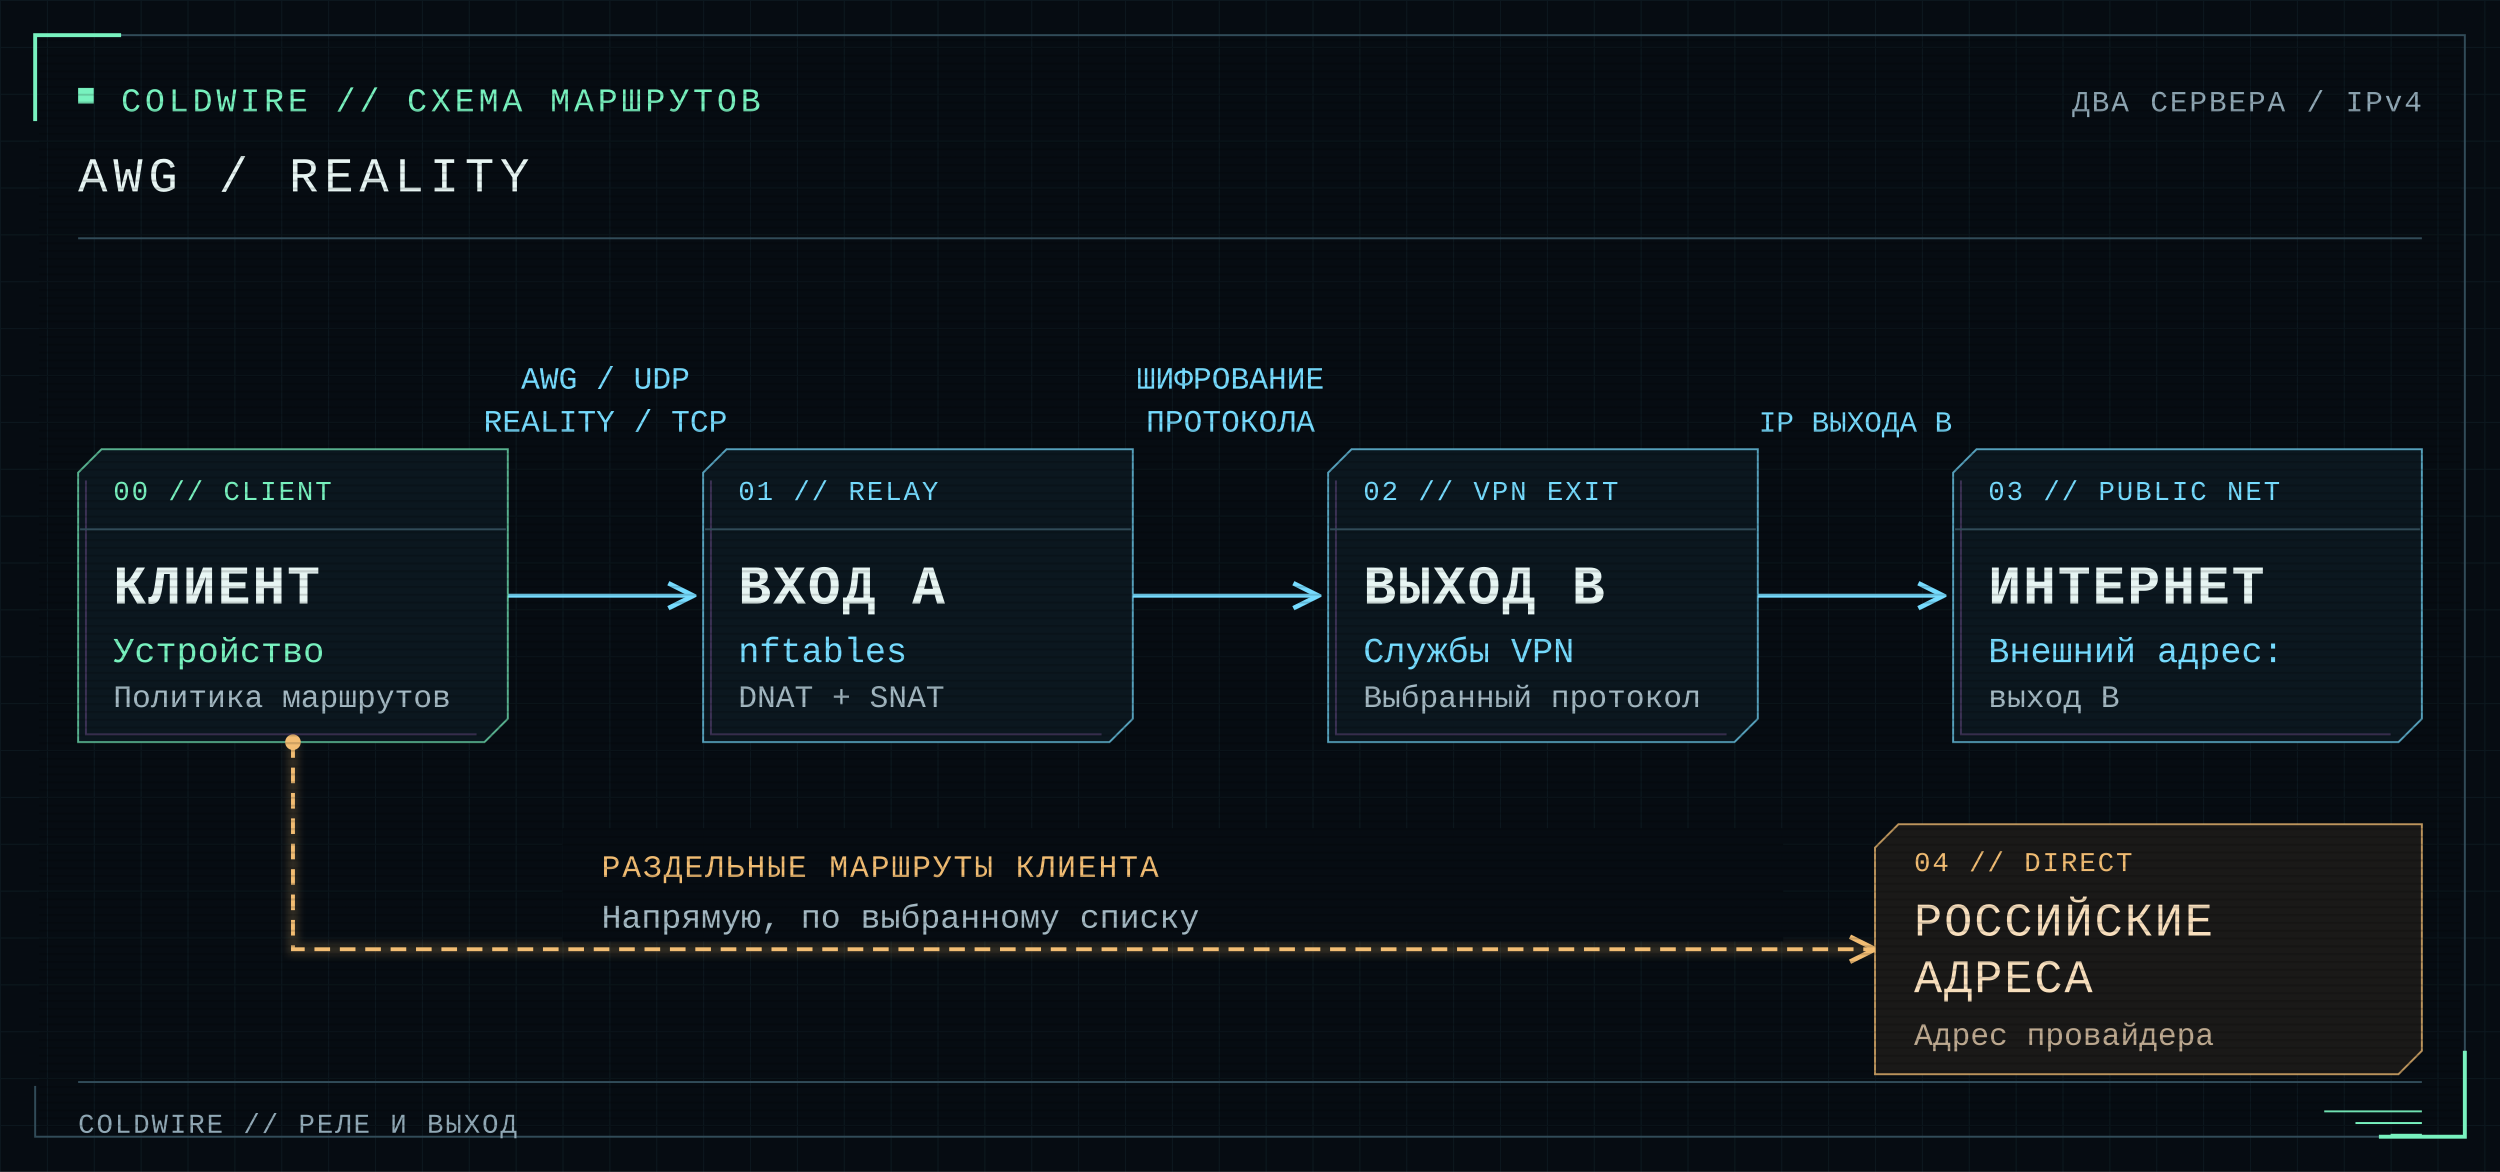
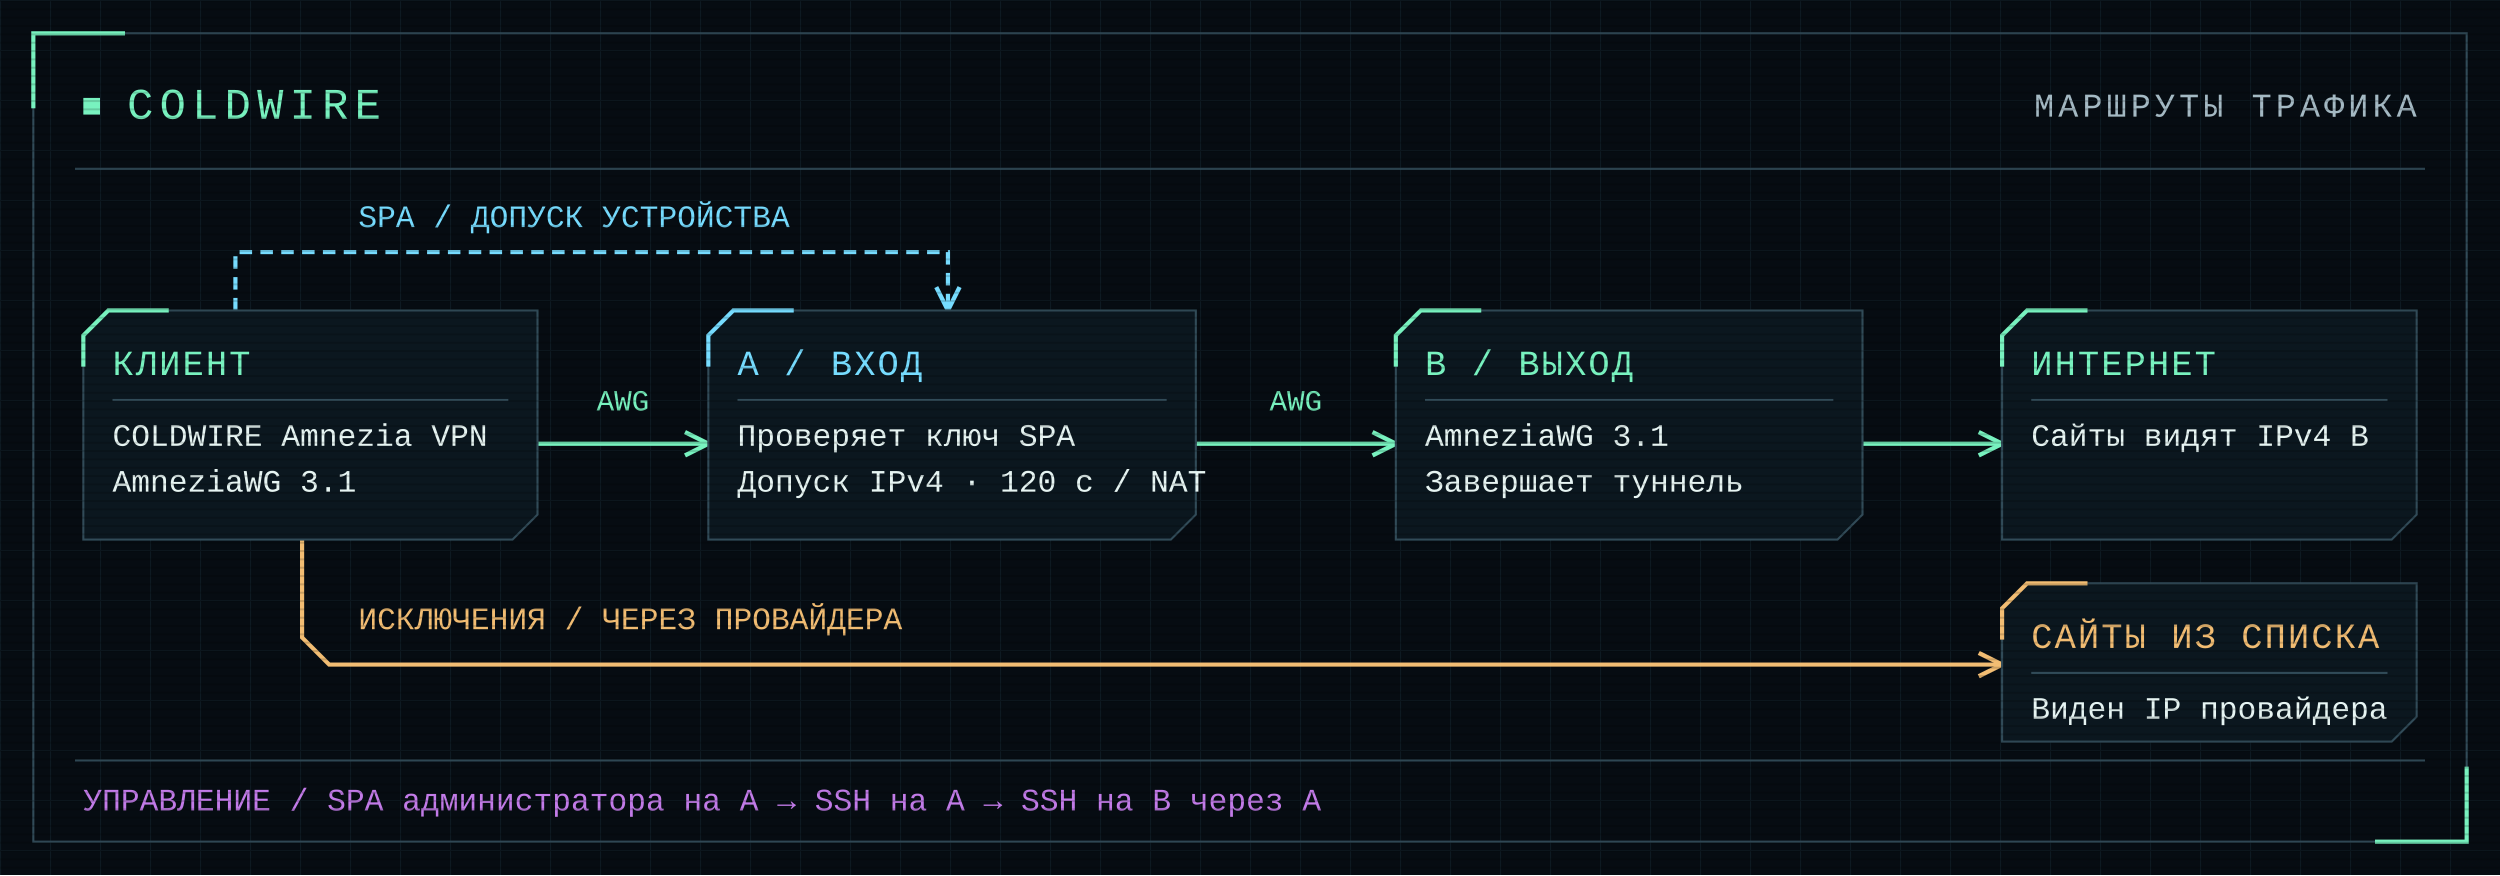
- <svg xmlns="http://www.w3.org/2000/svg" width="1280" height="600" viewBox="0 0 1280 600" role="img" aria-labelledby="title desc" xml:lang="ru">
+ <svg xmlns="http://www.w3.org/2000/svg" width="1200" height="420" viewBox="0 0 1200 420" role="img" aria-labelledby="title desc" xml:lang="ru">
  <defs>
    <pattern id="grid" width="24" height="24" patternUnits="userSpaceOnUse">
-       <path d="M24 0H0V24" fill="none" stroke="#76dcff" stroke-opacity=".055" />
+       <path d="M24 0H0V24" fill="none" stroke="#76dcff" stroke-opacity=".07" />
    </pattern>
    <pattern id="scan" width="4" height="4" patternUnits="userSpaceOnUse">
-       <path d="M0 .5H4" stroke="#000" stroke-opacity=".16" />
+       <path d="M0 .5H4" stroke="#000" stroke-opacity=".15" />
    </pattern>
-     <filter id="glow" x="-30%" y="-40%" width="160%" height="180%">
-       <feGaussianBlur stdDeviation="2" />
-     </filter>
-     <marker id="arrow" viewBox="0 0 10 10" refX="9" refY="5" markerWidth="8" markerHeight="8" orient="auto-start-reverse">
+     <marker id="mint" viewBox="0 0 10 10" refX="9" refY="5" markerWidth="7" markerHeight="7" orient="auto">
+       <path d="M1 1L9 5L1 9" fill="none" stroke="#78f2bf" stroke-width="1.5" />
+     </marker>
+     <marker id="cyan" viewBox="0 0 10 10" refX="9" refY="5" markerWidth="7" markerHeight="7" orient="auto">
      <path d="M1 1L9 5L1 9" fill="none" stroke="#76dcff" stroke-width="1.5" />
    </marker>
-     <marker id="direct" viewBox="0 0 10 10" refX="9" refY="5" markerWidth="8" markerHeight="8" orient="auto-start-reverse">
+     <marker id="amber" viewBox="0 0 10 10" refX="9" refY="5" markerWidth="7" markerHeight="7" orient="auto">
      <path d="M1 1L9 5L1 9" fill="none" stroke="#f2bd73" stroke-width="1.5" />
    </marker>
  </defs>
-   <rect width="1280" height="600" fill="#060c12" />
-   <rect width="1280" height="600" fill="url(#grid)" />
-   <path d="M18 44V18H1262V582H18V556" fill="none" stroke="#314b58" />
-   <path d="M18 62V18H62M1218 582H1262V538" fill="none" stroke="#78f2bf" stroke-width="2" />
-   <path d="M40 122H1240M40 554H1240" stroke="#314b58" />
-   <rect x="40" y="45" width="8" height="8" fill="#78f2bf" />
+   <rect width="1200" height="420" fill="#060c12" />
+   <rect width="1200" height="420" fill="url(#grid)" />
+   <rect x="16" y="16" width="1168" height="388" fill="none" stroke="#314b58" />
+   <path d="M16 52V16H60M1140 404H1184V368" fill="none" stroke="#78f2bf" stroke-width="2" />
+   <path d="M36 81H1164M36 365H1164" stroke="#314b58" />
  <g font-family="Consolas, Liberation Mono, Menlo, monospace">
-     <text x="62" y="57" fill="#78f2bf" font-size="17" letter-spacing="2">COLDWIRE // СХЕМА МАРШРУТОВ</text>
-     <text x="40" y="98" fill="#e7f5f3" font-size="25" letter-spacing="3">AWG / REALITY</text>
-     <text x="1240" y="57" text-anchor="end" fill="#91a9b6" font-size="15" letter-spacing="1">ДВА СЕРВЕРА / IPv4</text>
-     <path d="M260 305H360M580 305H680M900 305H1000" fill="none" stroke="#76dcff" stroke-width="7" stroke-opacity=".22" filter="url(#glow)" />
-     <path d="M260 305H355" fill="none" stroke="#76dcff" stroke-width="2" marker-end="url(#arrow)" />
-     <path d="M580 305H675" fill="none" stroke="#76dcff" stroke-width="2" marker-end="url(#arrow)" />
-     <path d="M900 305H995" fill="none" stroke="#76dcff" stroke-width="2" marker-end="url(#arrow)" />
-     <path d="M150 380V486H960" fill="none" stroke="#f2bd73" stroke-width="6" stroke-opacity=".18" filter="url(#glow)" />
-     <path d="M150 380V486H960" fill="none" stroke="#f2bd73" stroke-width="2" stroke-dasharray="8 5" marker-end="url(#direct)" />
-     <g fill="#76dcff" font-size="16" text-anchor="middle">
-       <text x="310" y="199">AWG / UDP</text>
-       <text x="310" y="221">REALITY / TCP</text>
-       <text x="630" y="199">ШИФРОВАНИЕ</text>
-       <text x="630" y="221">ПРОТОКОЛА</text>
-       <text x="950" y="221" font-size="15">IP ВЫХОДА B</text>
-     </g>
-     <g>
-       <path d="M40 242L52 230H260V368L248 380H40Z" fill="#0b171f" stroke="#78f2bf" stroke-opacity=".7" />
-       <path d="M44 246V376H244" fill="none" stroke="#c27be8" stroke-opacity=".27" />
-       <path d="M41 271H259" stroke="#314b58" />
-       <text x="58" y="256" fill="#78f2bf" font-size="14" letter-spacing="1">00 // CLIENT</text>
-       <text x="58" y="309" fill="#e7f5f3" font-size="28" font-weight="bold" letter-spacing="1">КЛИЕНТ</text>
-       <text x="58" y="339" fill="#78f2bf" font-size="18">Устройство</text>
-       <text x="58" y="362" fill="#a4b9c3" font-size="16">Политика маршрутов</text>
-     </g>
-     <g>
-       <path d="M360 242L372 230H580V368L568 380H360Z" fill="#0b171f" stroke="#76dcff" stroke-opacity=".7" />
-       <path d="M364 246V376H564" fill="none" stroke="#c27be8" stroke-opacity=".27" />
-       <path d="M361 271H579" stroke="#314b58" />
-       <text x="378" y="256" fill="#76dcff" font-size="14" letter-spacing="1">01 // RELAY</text>
-       <text x="378" y="309" fill="#e7f5f3" font-size="28" font-weight="bold" letter-spacing="1">ВХОД A</text>
-       <text x="378" y="339" fill="#76dcff" font-size="18">nftables</text>
-       <text x="378" y="362" fill="#a4b9c3" font-size="16">DNAT + SNAT</text>
-     </g>
-     <g>
-       <path d="M680 242L692 230H900V368L888 380H680Z" fill="#0b171f" stroke="#76dcff" stroke-opacity=".7" />
-       <path d="M684 246V376H884" fill="none" stroke="#c27be8" stroke-opacity=".27" />
-       <path d="M681 271H899" stroke="#314b58" />
-       <text x="698" y="256" fill="#76dcff" font-size="14" letter-spacing="1">02 // VPN EXIT</text>
-       <text x="698" y="309" fill="#e7f5f3" font-size="28" font-weight="bold" letter-spacing="1">ВЫХОД B</text>
-       <text x="698" y="339" fill="#76dcff" font-size="18">Службы VPN</text>
-       <text x="698" y="362" fill="#a4b9c3" font-size="16">Выбранный протокол</text>
-     </g>
-     <g>
-       <path d="M1000 242L1012 230H1240V368L1228 380H1000Z" fill="#0b171f" stroke="#76dcff" stroke-opacity=".7" />
-       <path d="M1004 246V376H1224" fill="none" stroke="#c27be8" stroke-opacity=".27" />
-       <path d="M1001 271H1239" stroke="#314b58" />
-       <text x="1018" y="256" fill="#76dcff" font-size="14" letter-spacing="1">03 // PUBLIC NET</text>
-       <text x="1018" y="309" fill="#e7f5f3" font-size="28" font-weight="bold" letter-spacing="1">ИНТЕРНЕТ</text>
-       <text x="1018" y="339" fill="#76dcff" font-size="18">Внешний адрес:</text>
-       <text x="1018" y="362" fill="#a4b9c3" font-size="16">выход B</text>
-     </g>
-     <circle cx="150" cy="380" r="4" fill="#f2bd73" />
-     <rect x="288" y="424" width="625" height="58" fill="#060c12" />
-     <text x="308" y="449" fill="#f2bd73" font-size="16" letter-spacing="1">РАЗДЕЛЬНЫЕ МАРШРУТЫ КЛИЕНТА</text>
-     <text x="308" y="475" fill="#a4b9c3" font-size="17">Напрямую, по выбранному списку</text>
-     <g>
-       <path d="M960 434L972 422H1240V538L1228 550H960Z" fill="#1a1918" stroke="#f2bd73" stroke-opacity=".75" />
-       <text x="980" y="446" fill="#f2bd73" font-size="14" letter-spacing="1">04 // DIRECT</text>
-       <text x="980" y="479" fill="#f8dfbd" font-size="24" letter-spacing="1">РОССИЙСКИЕ</text>
-       <text x="980" y="508" fill="#f8dfbd" font-size="24" letter-spacing="1">АДРЕСА</text>
-       <text x="980" y="535" fill="#bda990" font-size="16">Адрес провайдера</text>
-     </g>
-     <text x="40" y="580" fill="#91a9b6" font-size="14" letter-spacing="1">COLDWIRE // РЕЛЕ И ВЫХОД</text>
-     <path d="M1190 569H1240M1206 575H1240M1224 581H1240" stroke="#78f2bf" />
+     <rect x="40" y="47" width="8" height="8" fill="#78f2bf" />
+     <text x="61" y="57" fill="#78f2bf" font-size="21" letter-spacing="3">COLDWIRE</text>
+     <text x="1160" y="56" fill="#a4b9c3" font-size="16" letter-spacing="2" text-anchor="end">МАРШРУТЫ ТРАФИКА</text>
+     <text x="172" y="109" fill="#76dcff" font-size="15">SPA / ДОПУСК УСТРОЙСТВА</text>
+     <path d="M113 149V121H455V149" fill="none" stroke="#76dcff" stroke-width="2" marker-end="url(#cyan)" stroke-dasharray="6 4" />
+     <path d="M258 213H340" fill="none" stroke="#78f2bf" stroke-width="2" marker-end="url(#mint)" />
+     <text x="299" y="197" fill="#78f2bf" font-size="14" text-anchor="middle">AWG</text>
+     <path d="M574 213H670" fill="none" stroke="#78f2bf" stroke-width="2" marker-end="url(#mint)" />
+     <text x="622" y="197" fill="#78f2bf" font-size="14" text-anchor="middle">AWG</text>
+     <path d="M894 213H961" fill="none" stroke="#78f2bf" stroke-width="2" marker-end="url(#mint)" />
+     <path d="M145 259V306L158 319H961" fill="none" stroke="#f2bd73" stroke-width="2" marker-end="url(#amber)" />
+     <text x="172" y="302" fill="#f2bd73" font-size="15">ИСКЛЮЧЕНИЯ / ЧЕРЕЗ ПРОВАЙДЕРА</text>
+     <path d="M40 161l12 -12h206v98l-12 12h-206z" fill="#0b171f" stroke="#314b58" />
+     <path d="M40 176v-15l12 -12h29" fill="none" stroke="#78f2bf" stroke-width="2" />
+     <text x="54" y="180" fill="#78f2bf" font-size="17" letter-spacing="1">КЛИЕНТ</text>
+     <path d="M54 192h190" stroke="#314b58" />
+     <text x="54" y="214" fill="#e7f5f3" font-size="15">COLDWIRE Amnezia VPN</text>
+     <text x="54" y="236" fill="#e7f5f3" font-size="15">AmneziaWG 3.1</text>
+     <path d="M340 161l12 -12h222v98l-12 12h-222z" fill="#0b171f" stroke="#314b58" />
+     <path d="M340 176v-15l12 -12h29" fill="none" stroke="#76dcff" stroke-width="2" />
+     <text x="354" y="180" fill="#76dcff" font-size="17" letter-spacing="1">A / ВХОД</text>
+     <path d="M354 192h206" stroke="#314b58" />
+     <text x="354" y="214" fill="#e7f5f3" font-size="15">Проверяет ключ SPA</text>
+     <text x="354" y="236" fill="#e7f5f3" font-size="15">Допуск IPv4 · 120 с / NAT</text>
+     <path d="M670 161l12 -12h212v98l-12 12h-212z" fill="#0b171f" stroke="#314b58" />
+     <path d="M670 176v-15l12 -12h29" fill="none" stroke="#78f2bf" stroke-width="2" />
+     <text x="684" y="180" fill="#78f2bf" font-size="17" letter-spacing="1">B / ВЫХОД</text>
+     <path d="M684 192h196" stroke="#314b58" />
+     <text x="684" y="214" fill="#e7f5f3" font-size="15">AmneziaWG 3.1</text>
+     <text x="684" y="236" fill="#e7f5f3" font-size="15">Завершает туннель</text>
+     <path d="M961 161l12 -12h187v98l-12 12h-187z" fill="#0b171f" stroke="#314b58" />
+     <path d="M961 176v-15l12 -12h29" fill="none" stroke="#78f2bf" stroke-width="2" />
+     <text x="975" y="180" fill="#78f2bf" font-size="17" letter-spacing="1">ИНТЕРНЕТ</text>
+     <path d="M975 192h171" stroke="#314b58" />
+     <text x="975" y="214" fill="#e7f5f3" font-size="15">Сайты видят IPv4 B</text>
+     <path d="M961 292l12 -12h187v64l-12 12h-187z" fill="#0b171f" stroke="#314b58" />
+     <path d="M961 307v-15l12 -12h29" fill="none" stroke="#f2bd73" stroke-width="2" />
+     <text x="975" y="311" fill="#f2bd73" font-size="17" letter-spacing="1">САЙТЫ ИЗ СПИСКА</text>
+     <path d="M975 323h171" stroke="#314b58" />
+     <text x="975" y="345" fill="#e7f5f3" font-size="15">Виден IP провайдера</text>
+     <text x="40" y="389" fill="#c27be8" font-size="15">УПРАВЛЕНИЕ /  SPA администратора на A  →  SSH на A  →  SSH на B через A</text>
  </g>
-   <rect x="20" y="20" width="1240" height="560" fill="url(#scan)" pointer-events="none" />
+   <rect width="1200" height="420" fill="url(#scan)" />
</svg>
